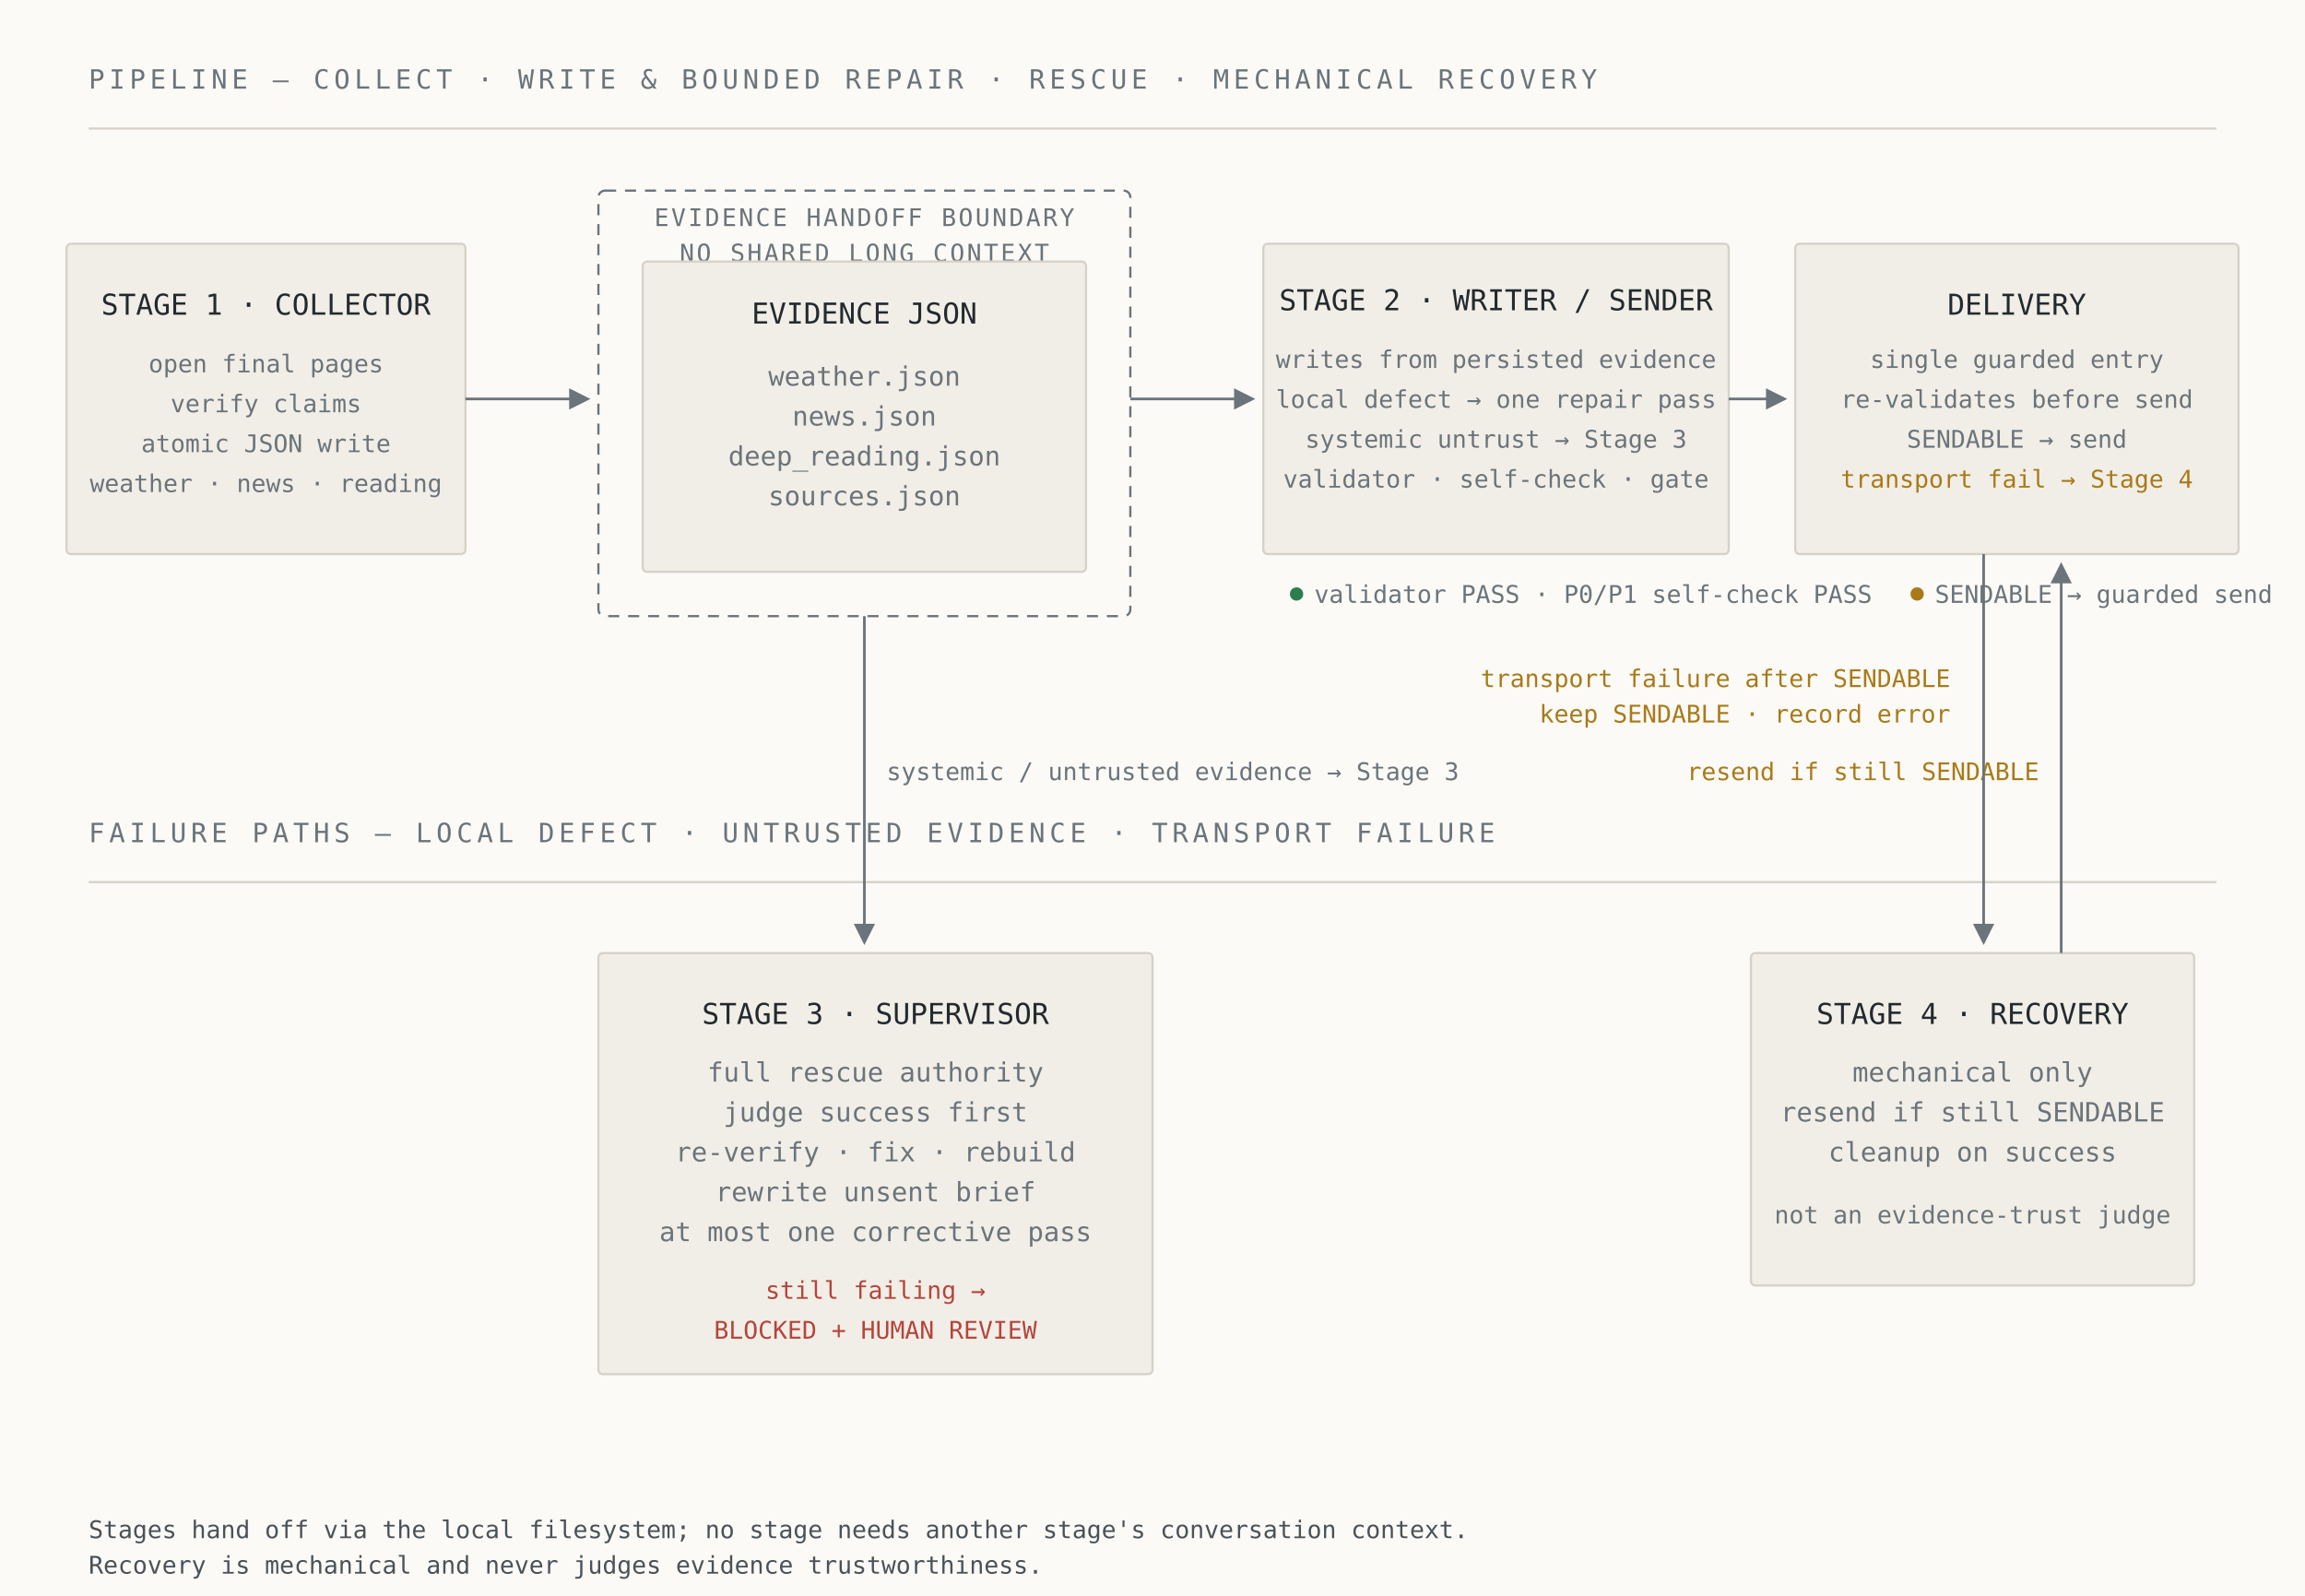
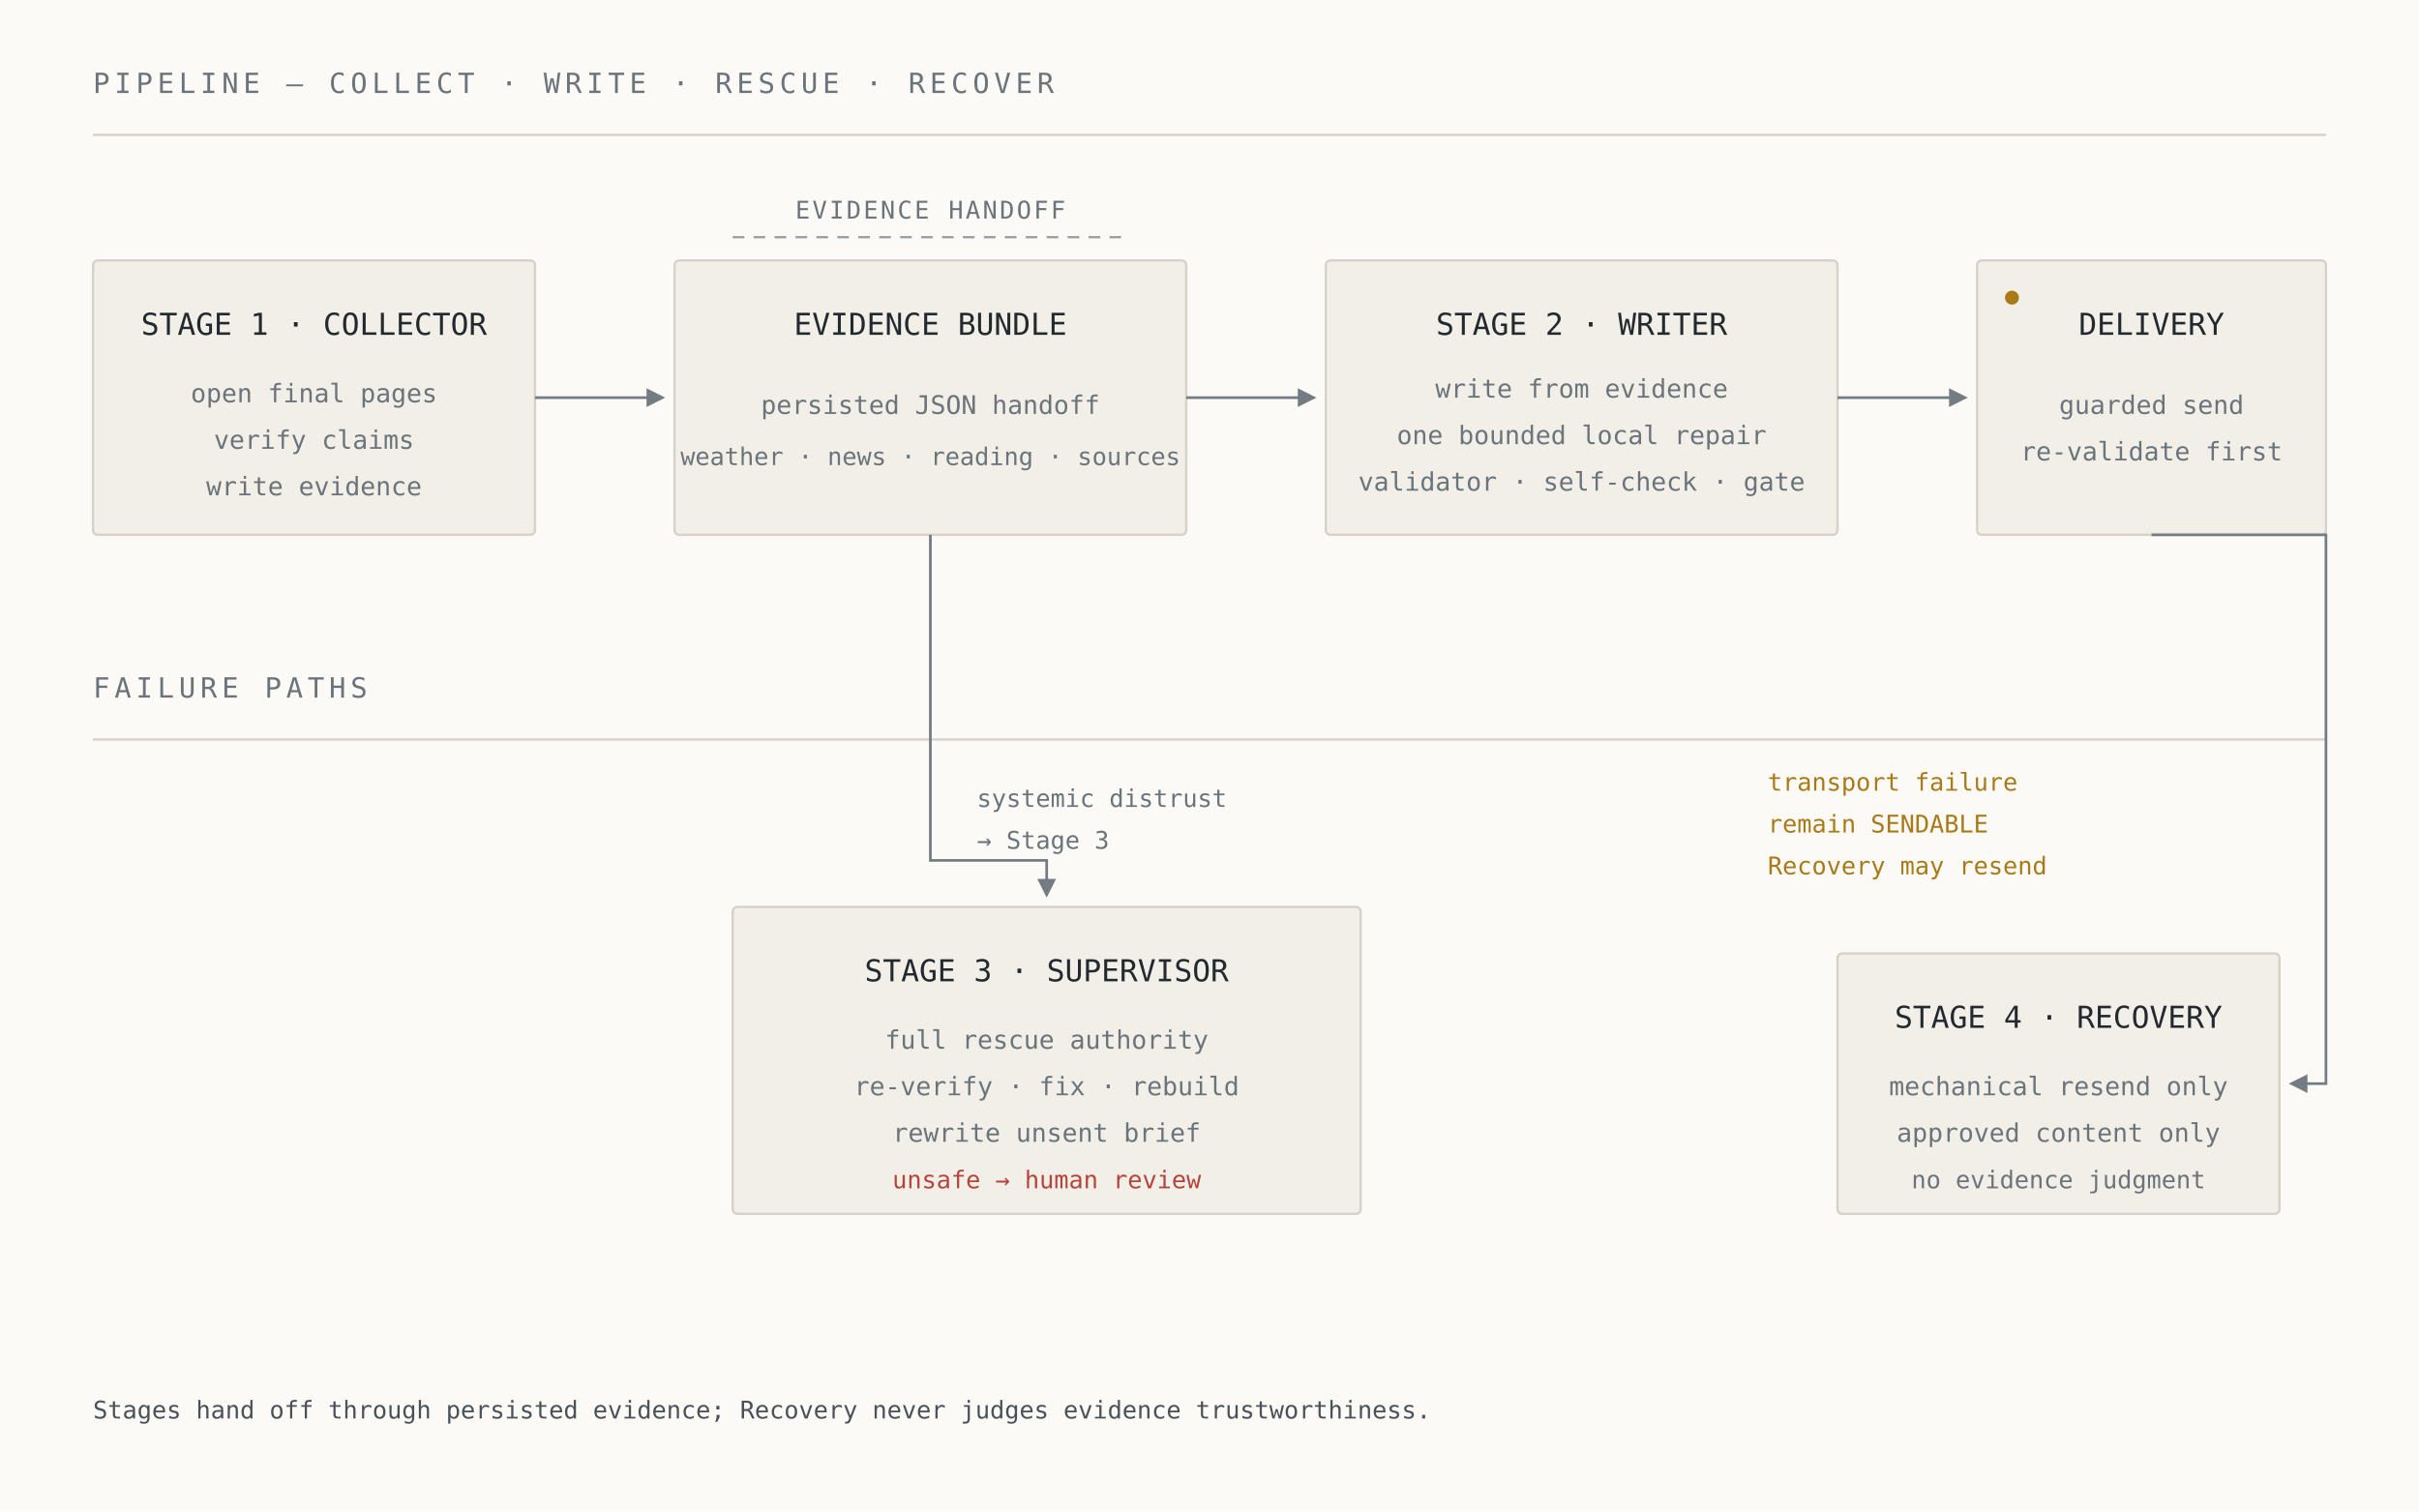
- <svg xmlns="http://www.w3.org/2000/svg" viewBox="0 0 1040 720" role="img" aria-labelledby="pipe-title pipe-desc">
-   <rect width="1040" height="720" fill="#FBFAF7" />
+ <svg xmlns="http://www.w3.org/2000/svg" viewBox="0 0 1040 650" role="img" aria-labelledby="pipe-title pipe-desc">
+   <rect width="1040" height="650" fill="#FBFAF7" />
  <g font-family="ui-monospace, 'Cascadia Mono', Consolas, monospace">
-     <text x="40" y="40" font-size="12" letter-spacing="2" fill="#6B747A">PIPELINE — COLLECT · WRITE &amp; BOUNDED REPAIR · RESCUE · MECHANICAL RECOVERY</text>
+     <text x="40" y="40" font-size="12" letter-spacing="2" fill="#6B747A">PIPELINE — COLLECT · WRITE · RESCUE · RECOVER</text>
  </g>
  <line x1="40" y1="58" x2="1000" y2="58" stroke="#D6D2C9" />
-   <g font-family="ui-monospace, 'Cascadia Mono', Consolas, monospace">
-     <rect x="30" y="110" width="180" height="140" rx="2" fill="#F1EEE7" stroke="#D6D2C9" />
-     <text x="120" y="142" text-anchor="middle" font-size="13" fill="#232A2F">STAGE 1 · COLLECTOR</text>
-     <text x="120" y="168" text-anchor="middle" font-size="11" fill="#6B747A">open final pages</text>
-     <text x="120" y="186" text-anchor="middle" font-size="11" fill="#6B747A">verify claims</text>
-     <text x="120" y="204" text-anchor="middle" font-size="11" fill="#6B747A">atomic JSON write</text>
-     <text x="120" y="222" text-anchor="middle" font-size="11" fill="#6B747A">weather · news · reading</text>
-     <rect x="270" y="86" width="240" height="192" rx="3" fill="none" stroke="#6B747A" stroke-dasharray="5 4" />
-     <text x="390" y="102" text-anchor="middle" font-size="11" letter-spacing="1" fill="#6B747A">EVIDENCE HANDOFF BOUNDARY</text>
-     <text x="390" y="118" text-anchor="middle" font-size="11" letter-spacing="1" fill="#6B747A">NO SHARED LONG CONTEXT</text>
-     <rect x="290" y="118" width="200" height="140" rx="2" fill="#F1EEE7" stroke="#D6D2C9" />
-     <text x="390" y="146" text-anchor="middle" font-size="13" fill="#232A2F">EVIDENCE JSON</text>
-     <text x="390" y="174" text-anchor="middle" font-size="12" fill="#6B747A">weather.json</text>
-     <text x="390" y="192" text-anchor="middle" font-size="12" fill="#6B747A">news.json</text>
-     <text x="390" y="210" text-anchor="middle" font-size="12" fill="#6B747A">deep_reading.json</text>
-     <text x="390" y="228" text-anchor="middle" font-size="12" fill="#6B747A">sources.json</text>
-     <rect x="570" y="110" width="210" height="140" rx="2" fill="#F1EEE7" stroke="#D6D2C9" />
-     <text x="675" y="140" text-anchor="middle" font-size="13" fill="#232A2F">STAGE 2 · WRITER / SENDER</text>
-     <text x="675" y="166" text-anchor="middle" font-size="11" fill="#6B747A">writes from persisted evidence</text>
-     <text x="675" y="184" text-anchor="middle" font-size="11" fill="#6B747A">local defect → one repair pass</text>
-     <text x="675" y="202" text-anchor="middle" font-size="11" fill="#6B747A">systemic untrust → Stage 3</text>
-     <text x="675" y="220" text-anchor="middle" font-size="11" fill="#6B747A">validator · self-check · gate</text>
-     <rect x="810" y="110" width="200" height="140" rx="2" fill="#F1EEE7" stroke="#D6D2C9" />
-     <text x="910" y="142" text-anchor="middle" font-size="13" fill="#232A2F">DELIVERY</text>
-     <text x="910" y="166" text-anchor="middle" font-size="11" fill="#6B747A">single guarded entry</text>
-     <text x="910" y="184" text-anchor="middle" font-size="11" fill="#6B747A">re-validates before send</text>
-     <text x="910" y="202" text-anchor="middle" font-size="11" fill="#6B747A">SENDABLE → send</text>
-     <text x="910" y="220" text-anchor="middle" font-size="11" fill="#A97A18">transport fail → Stage 4</text>
-     <circle cx="585" cy="268" r="3" fill="#2E7D4F" />
-     <text x="593" y="272" font-size="11" fill="#6B747A">validator PASS · P0/P1 self-check PASS</text>
-     <circle cx="865" cy="268" r="3" fill="#A97A18" />
-     <text x="873" y="272" font-size="11" fill="#6B747A">SENDABLE → guarded send</text>
-   </g>
  <defs>
-     <marker id="arrowP" viewBox="0 0 8 8" refX="6" refY="4" markerWidth="8" markerHeight="8" orient="auto-start-reverse">
-       <path d="M0,0 L8,4 L0,8 z" fill="#6B747A" />
+     <marker id="arrowP" viewBox="0 0 8 8" refX="6" refY="4" markerWidth="7" markerHeight="7" orient="auto">
+       <path d="M0,0 L8,4 L0,8 z" fill="#737C82" />
    </marker>
  </defs>
-   <g stroke="#6B747A" stroke-width="1.2" marker-end="url(#arrowP)">
-     <line x1="210" y1="180" x2="264" y2="180" />
-     <line x1="510" y1="180" x2="564" y2="180" />
-     <line x1="780" y1="180" x2="804" y2="180" />
+   <g font-family="ui-monospace, 'Cascadia Mono', Consolas, monospace">
+     <rect x="40" y="112" width="190" height="118" rx="2" fill="#F2EFE8" stroke="#D6D2C9" />
+     <text x="135" y="144" text-anchor="middle" font-size="13" fill="#232A2F">STAGE 1 · COLLECTOR</text>
+     <text x="135" y="173" text-anchor="middle" font-size="11" fill="#6B747A">open final pages</text>
+     <text x="135" y="193" text-anchor="middle" font-size="11" fill="#6B747A">verify claims</text>
+     <text x="135" y="213" text-anchor="middle" font-size="11" fill="#6B747A">write evidence</text>
+     <text x="400" y="94" text-anchor="middle" font-size="10.5" letter-spacing="1" fill="#6B747A">EVIDENCE HANDOFF</text>
+     <line x1="315" y1="102" x2="485" y2="102" stroke="#9AA0A4" stroke-dasharray="5 4" />
+     <rect x="290" y="112" width="220" height="118" rx="2" fill="#F2EFE8" stroke="#D6D2C9" />
+     <text x="400" y="144" text-anchor="middle" font-size="13" fill="#232A2F">EVIDENCE BUNDLE</text>
+     <text x="400" y="178" text-anchor="middle" font-size="11" fill="#6B747A">persisted JSON handoff</text>
+     <text x="400" y="200" text-anchor="middle" font-size="10.5" fill="#6B747A">weather · news · reading · sources</text>
+     <rect x="570" y="112" width="220" height="118" rx="2" fill="#F2EFE8" stroke="#D6D2C9" />
+     <text x="680" y="144" text-anchor="middle" font-size="13" fill="#232A2F">STAGE 2 · WRITER</text>
+     <text x="680" y="171" text-anchor="middle" font-size="11" fill="#6B747A">write from evidence</text>
+     <text x="680" y="191" text-anchor="middle" font-size="11" fill="#6B747A">one bounded local repair</text>
+     <text x="680" y="211" text-anchor="middle" font-size="11" fill="#6B747A">validator · self-check · gate</text>
+     <rect x="850" y="112" width="150" height="118" rx="2" fill="#F2EFE8" stroke="#D6D2C9" />
+     <text x="925" y="144" text-anchor="middle" font-size="13" fill="#232A2F">DELIVERY</text>
+     <text x="925" y="178" text-anchor="middle" font-size="11" fill="#6B747A">guarded send</text>
+     <text x="925" y="198" text-anchor="middle" font-size="11" fill="#6B747A">re-validate first</text>
+     <circle cx="865" cy="128" r="3" fill="#A97A18" />
  </g>
+   <g stroke="#737C82" stroke-width="1.15" marker-end="url(#arrowP)">
+     <line x1="230" y1="171" x2="284" y2="171" />
+     <line x1="510" y1="171" x2="564" y2="171" />
+     <line x1="790" y1="171" x2="844" y2="171" />
+   </g>
+   <text x="40" y="300" font-family="ui-monospace, 'Cascadia Mono', Consolas, monospace" font-size="12" letter-spacing="2" fill="#6B747A">FAILURE PATHS</text>
+   <line x1="40" y1="318" x2="1000" y2="318" stroke="#D6D2C9" />
  <g font-family="ui-monospace, 'Cascadia Mono', Consolas, monospace">
-     <text x="40" y="380" font-size="12" letter-spacing="2" fill="#6B747A">FAILURE PATHS — LOCAL DEFECT · UNTRUSTED EVIDENCE · TRANSPORT FAILURE</text>
+     <text x="420" y="347" font-size="10.5" fill="#6B747A">systemic distrust</text>
+     <text x="420" y="365" font-size="10.5" fill="#6B747A">→ Stage 3</text>
+     <rect x="315" y="390" width="270" height="132" rx="2" fill="#F2EFE8" stroke="#D6D2C9" />
+     <text x="450" y="422" text-anchor="middle" font-size="13" fill="#232A2F">STAGE 3 · SUPERVISOR</text>
+     <text x="450" y="451" text-anchor="middle" font-size="11" fill="#6B747A">full rescue authority</text>
+     <text x="450" y="471" text-anchor="middle" font-size="11" fill="#6B747A">re-verify · fix · rebuild</text>
+     <text x="450" y="491" text-anchor="middle" font-size="11" fill="#6B747A">rewrite unsent brief</text>
+     <text x="450" y="511" text-anchor="middle" font-size="10.5" fill="#B5453B">unsafe → human review</text>
+     <text x="760" y="340" font-size="10.5" fill="#A97A18">transport failure</text>
+     <text x="760" y="358" font-size="10.5" fill="#A97A18">remain SENDABLE</text>
+     <text x="760" y="376" font-size="10.5" fill="#A97A18">Recovery may resend</text>
+     <rect x="790" y="410" width="190" height="112" rx="2" fill="#F2EFE8" stroke="#D6D2C9" />
+     <text x="885" y="442" text-anchor="middle" font-size="13" fill="#232A2F">STAGE 4 · RECOVERY</text>
+     <text x="885" y="471" text-anchor="middle" font-size="11" fill="#6B747A">mechanical resend only</text>
+     <text x="885" y="491" text-anchor="middle" font-size="11" fill="#6B747A">approved content only</text>
+     <text x="885" y="511" text-anchor="middle" font-size="10.5" fill="#6B747A">no evidence judgment</text>
  </g>
-   <line x1="40" y1="398" x2="1000" y2="398" stroke="#D6D2C9" />
-   <g font-family="ui-monospace, 'Cascadia Mono', Consolas, monospace">
-     <rect x="270" y="430" width="250" height="190" rx="2" fill="#F1EEE7" stroke="#D6D2C9" />
-     <text x="395" y="462" text-anchor="middle" font-size="13" fill="#232A2F">STAGE 3 · SUPERVISOR</text>
-     <text x="395" y="488" text-anchor="middle" font-size="12" fill="#6B747A">full rescue authority</text>
-     <text x="395" y="506" text-anchor="middle" font-size="12" fill="#6B747A">judge success first</text>
-     <text x="395" y="524" text-anchor="middle" font-size="12" fill="#6B747A">re-verify · fix · rebuild</text>
-     <text x="395" y="542" text-anchor="middle" font-size="12" fill="#6B747A">rewrite unsent brief</text>
-     <text x="395" y="560" text-anchor="middle" font-size="12" fill="#6B747A">at most one corrective pass</text>
-     <text x="395" y="586" text-anchor="middle" font-size="11" fill="#B5453B">still failing →</text>
-     <text x="395" y="604" text-anchor="middle" font-size="11" fill="#B5453B">BLOCKED + HUMAN REVIEW</text>
-     <rect x="790" y="430" width="200" height="150" rx="2" fill="#F1EEE7" stroke="#D6D2C9" />
-     <text x="890" y="462" text-anchor="middle" font-size="13" fill="#232A2F">STAGE 4 · RECOVERY</text>
-     <text x="890" y="488" text-anchor="middle" font-size="12" fill="#6B747A">mechanical only</text>
-     <text x="890" y="506" text-anchor="middle" font-size="12" fill="#6B747A">resend if still SENDABLE</text>
-     <text x="890" y="524" text-anchor="middle" font-size="12" fill="#6B747A">cleanup on success</text>
-     <text x="890" y="552" text-anchor="middle" font-size="11" fill="#6B747A">not an evidence-trust judge</text>
-     <text x="400" y="352" font-size="11" fill="#6B747A">systemic / untrusted evidence → Stage 3</text>
-     <text x="880" y="310" text-anchor="end" font-size="11" fill="#A97A18">transport failure after SENDABLE</text>
-     <text x="880" y="326" text-anchor="end" font-size="11" fill="#A97A18">keep SENDABLE · record error</text>
-     <text x="920" y="352" text-anchor="end" font-size="11" fill="#A97A18">resend if still SENDABLE</text>
+   <g stroke="#737C82" stroke-width="1.15" marker-end="url(#arrowP)">
+     <path d="M400 230 L400 370 L450 370 L450 384" fill="none" />
+     <path d="M925 230 L1000 230 L1000 466 L986 466" fill="none" />
  </g>
-   <g stroke="#6B747A" stroke-width="1.2" marker-end="url(#arrowP)">
-     <line x1="390" y1="278" x2="390" y2="424" />
-     <line x1="895" y1="250" x2="895" y2="424" />
-     <line x1="930" y1="430" x2="930" y2="256" />
-   </g>
-   <g font-family="ui-monospace, 'Cascadia Mono', Consolas, monospace">
-     <text x="40" y="694" font-size="11" fill="#4A5258">Stages hand off via the local filesystem; no stage needs another stage's conversation context.</text>
-     <text x="40" y="710" font-size="11" fill="#4A5258">Recovery is mechanical and never judges evidence trustworthiness.</text>
-   </g>
+   <text x="40" y="610" font-family="ui-monospace, 'Cascadia Mono', Consolas, monospace" font-size="10.5" fill="#4A5258">Stages hand off through persisted evidence; Recovery never judges evidence trustworthiness.</text>
</svg>
